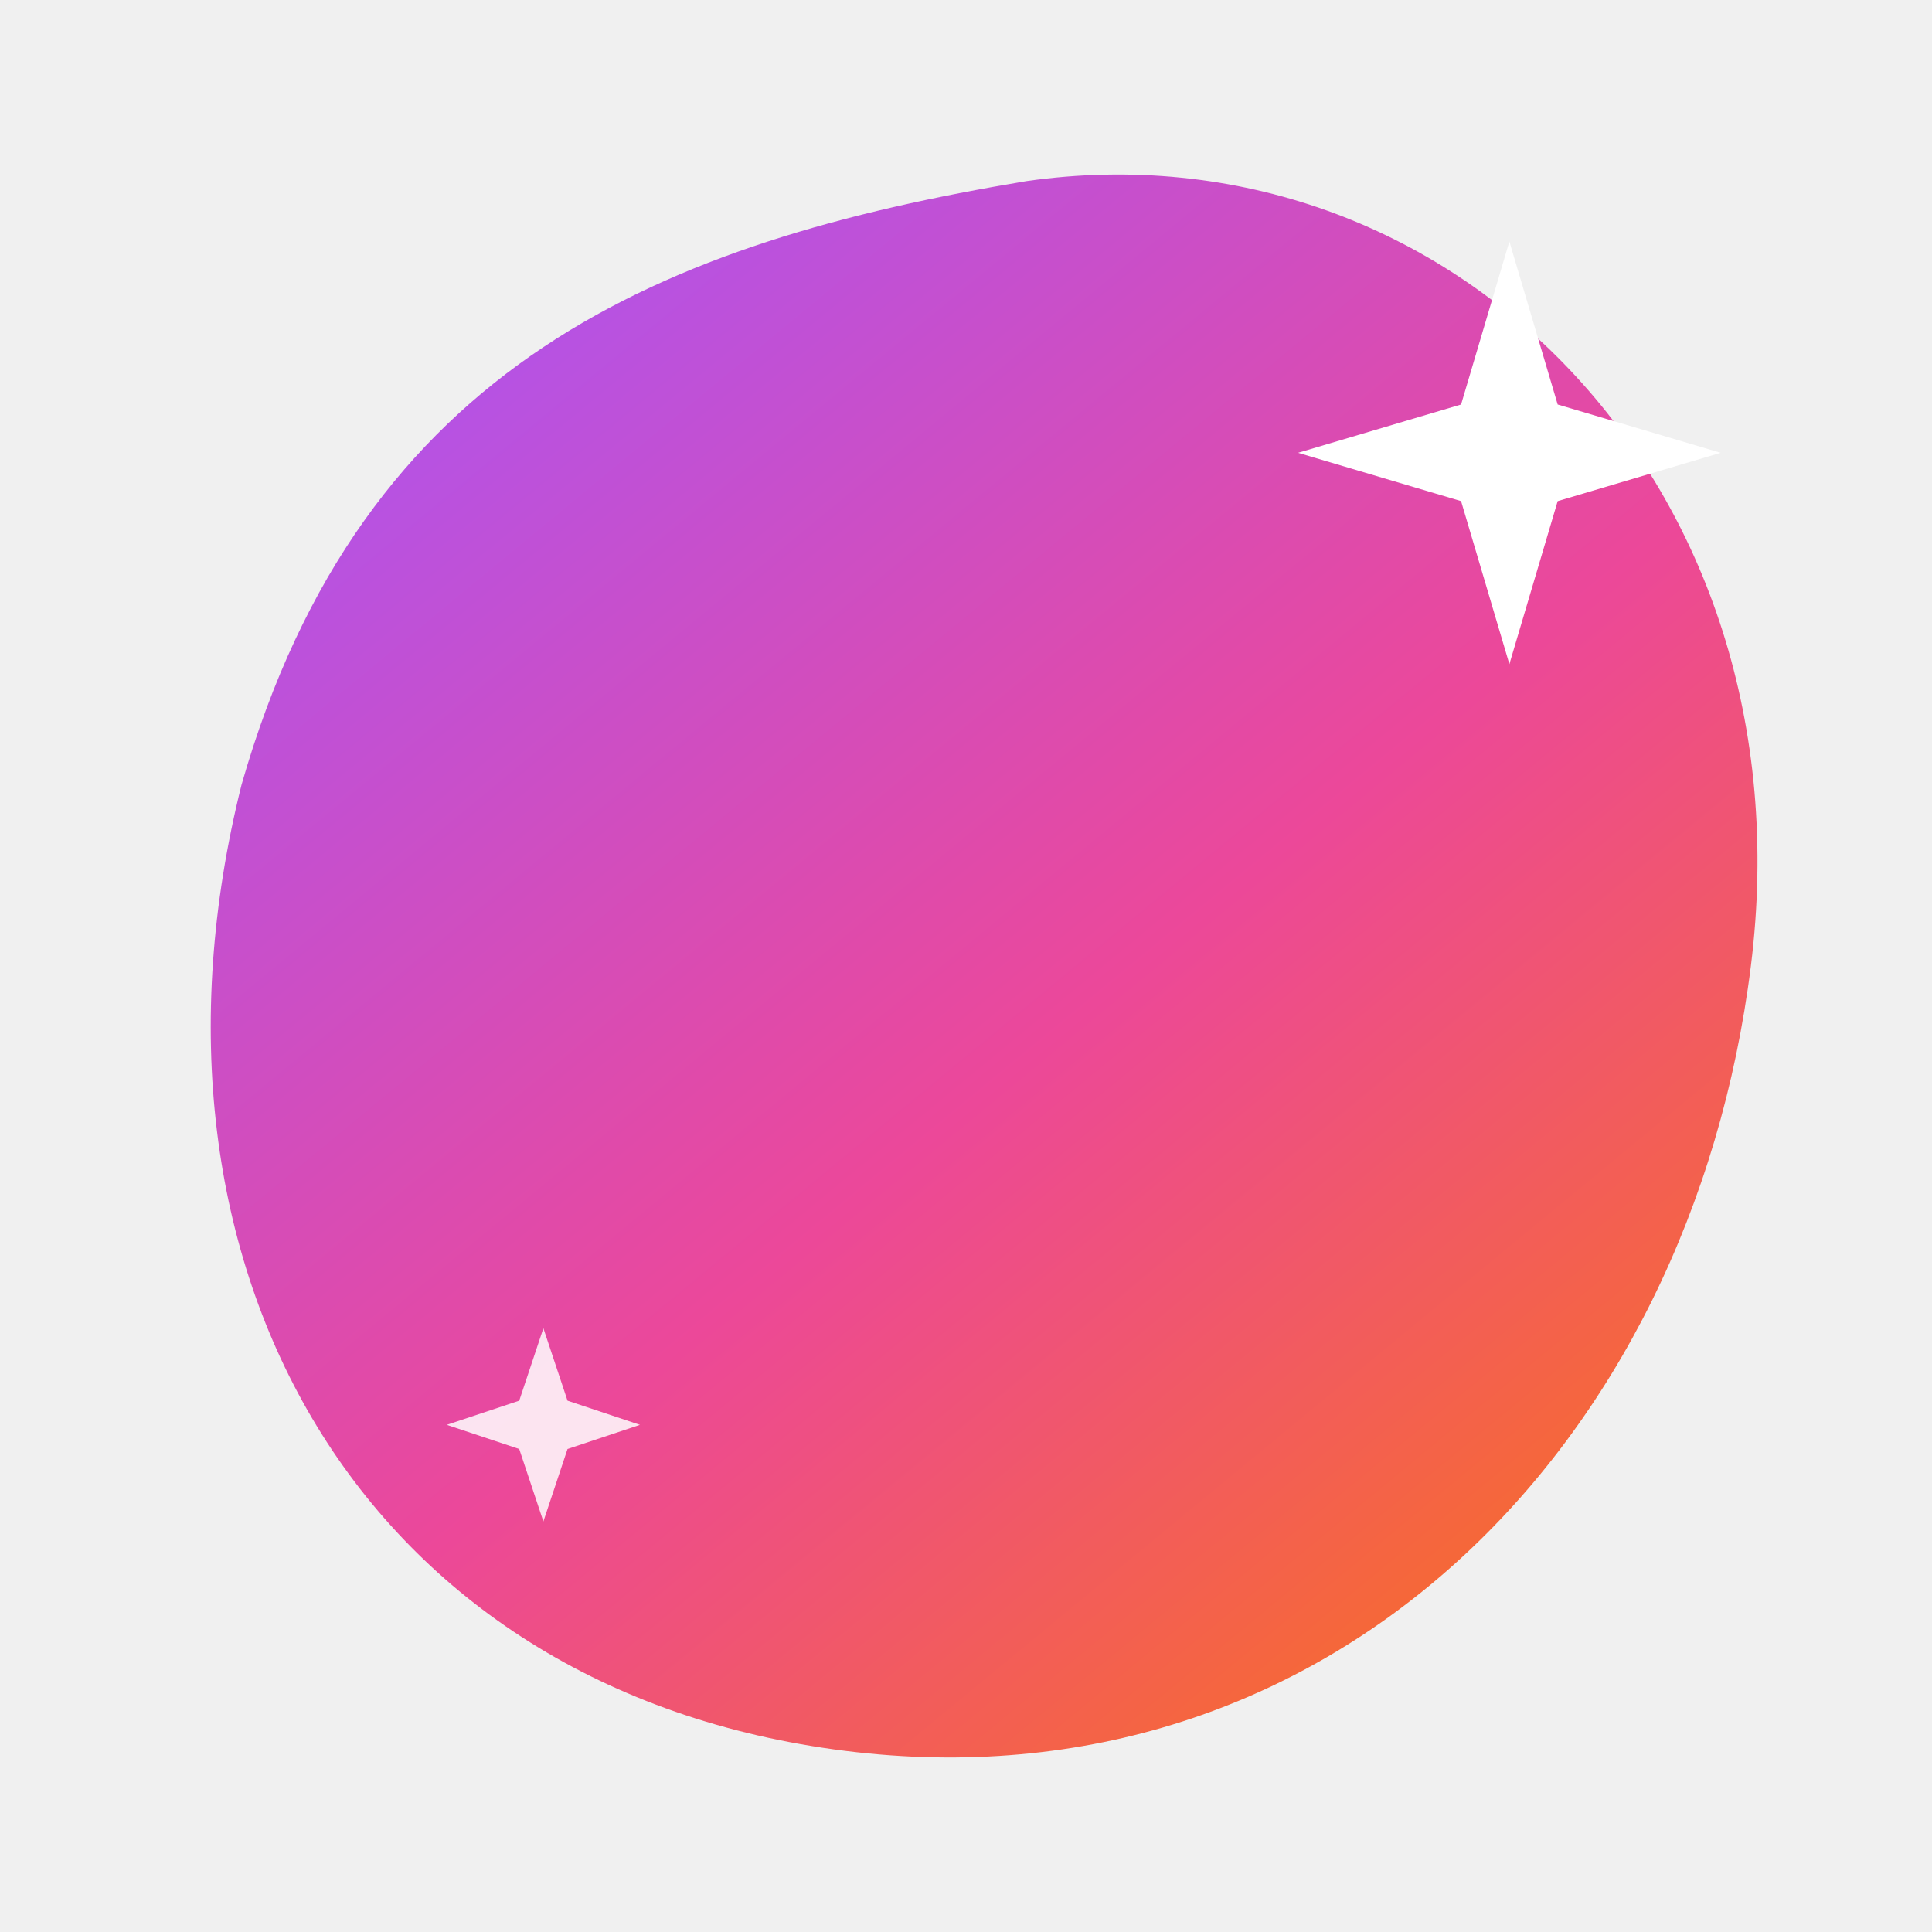
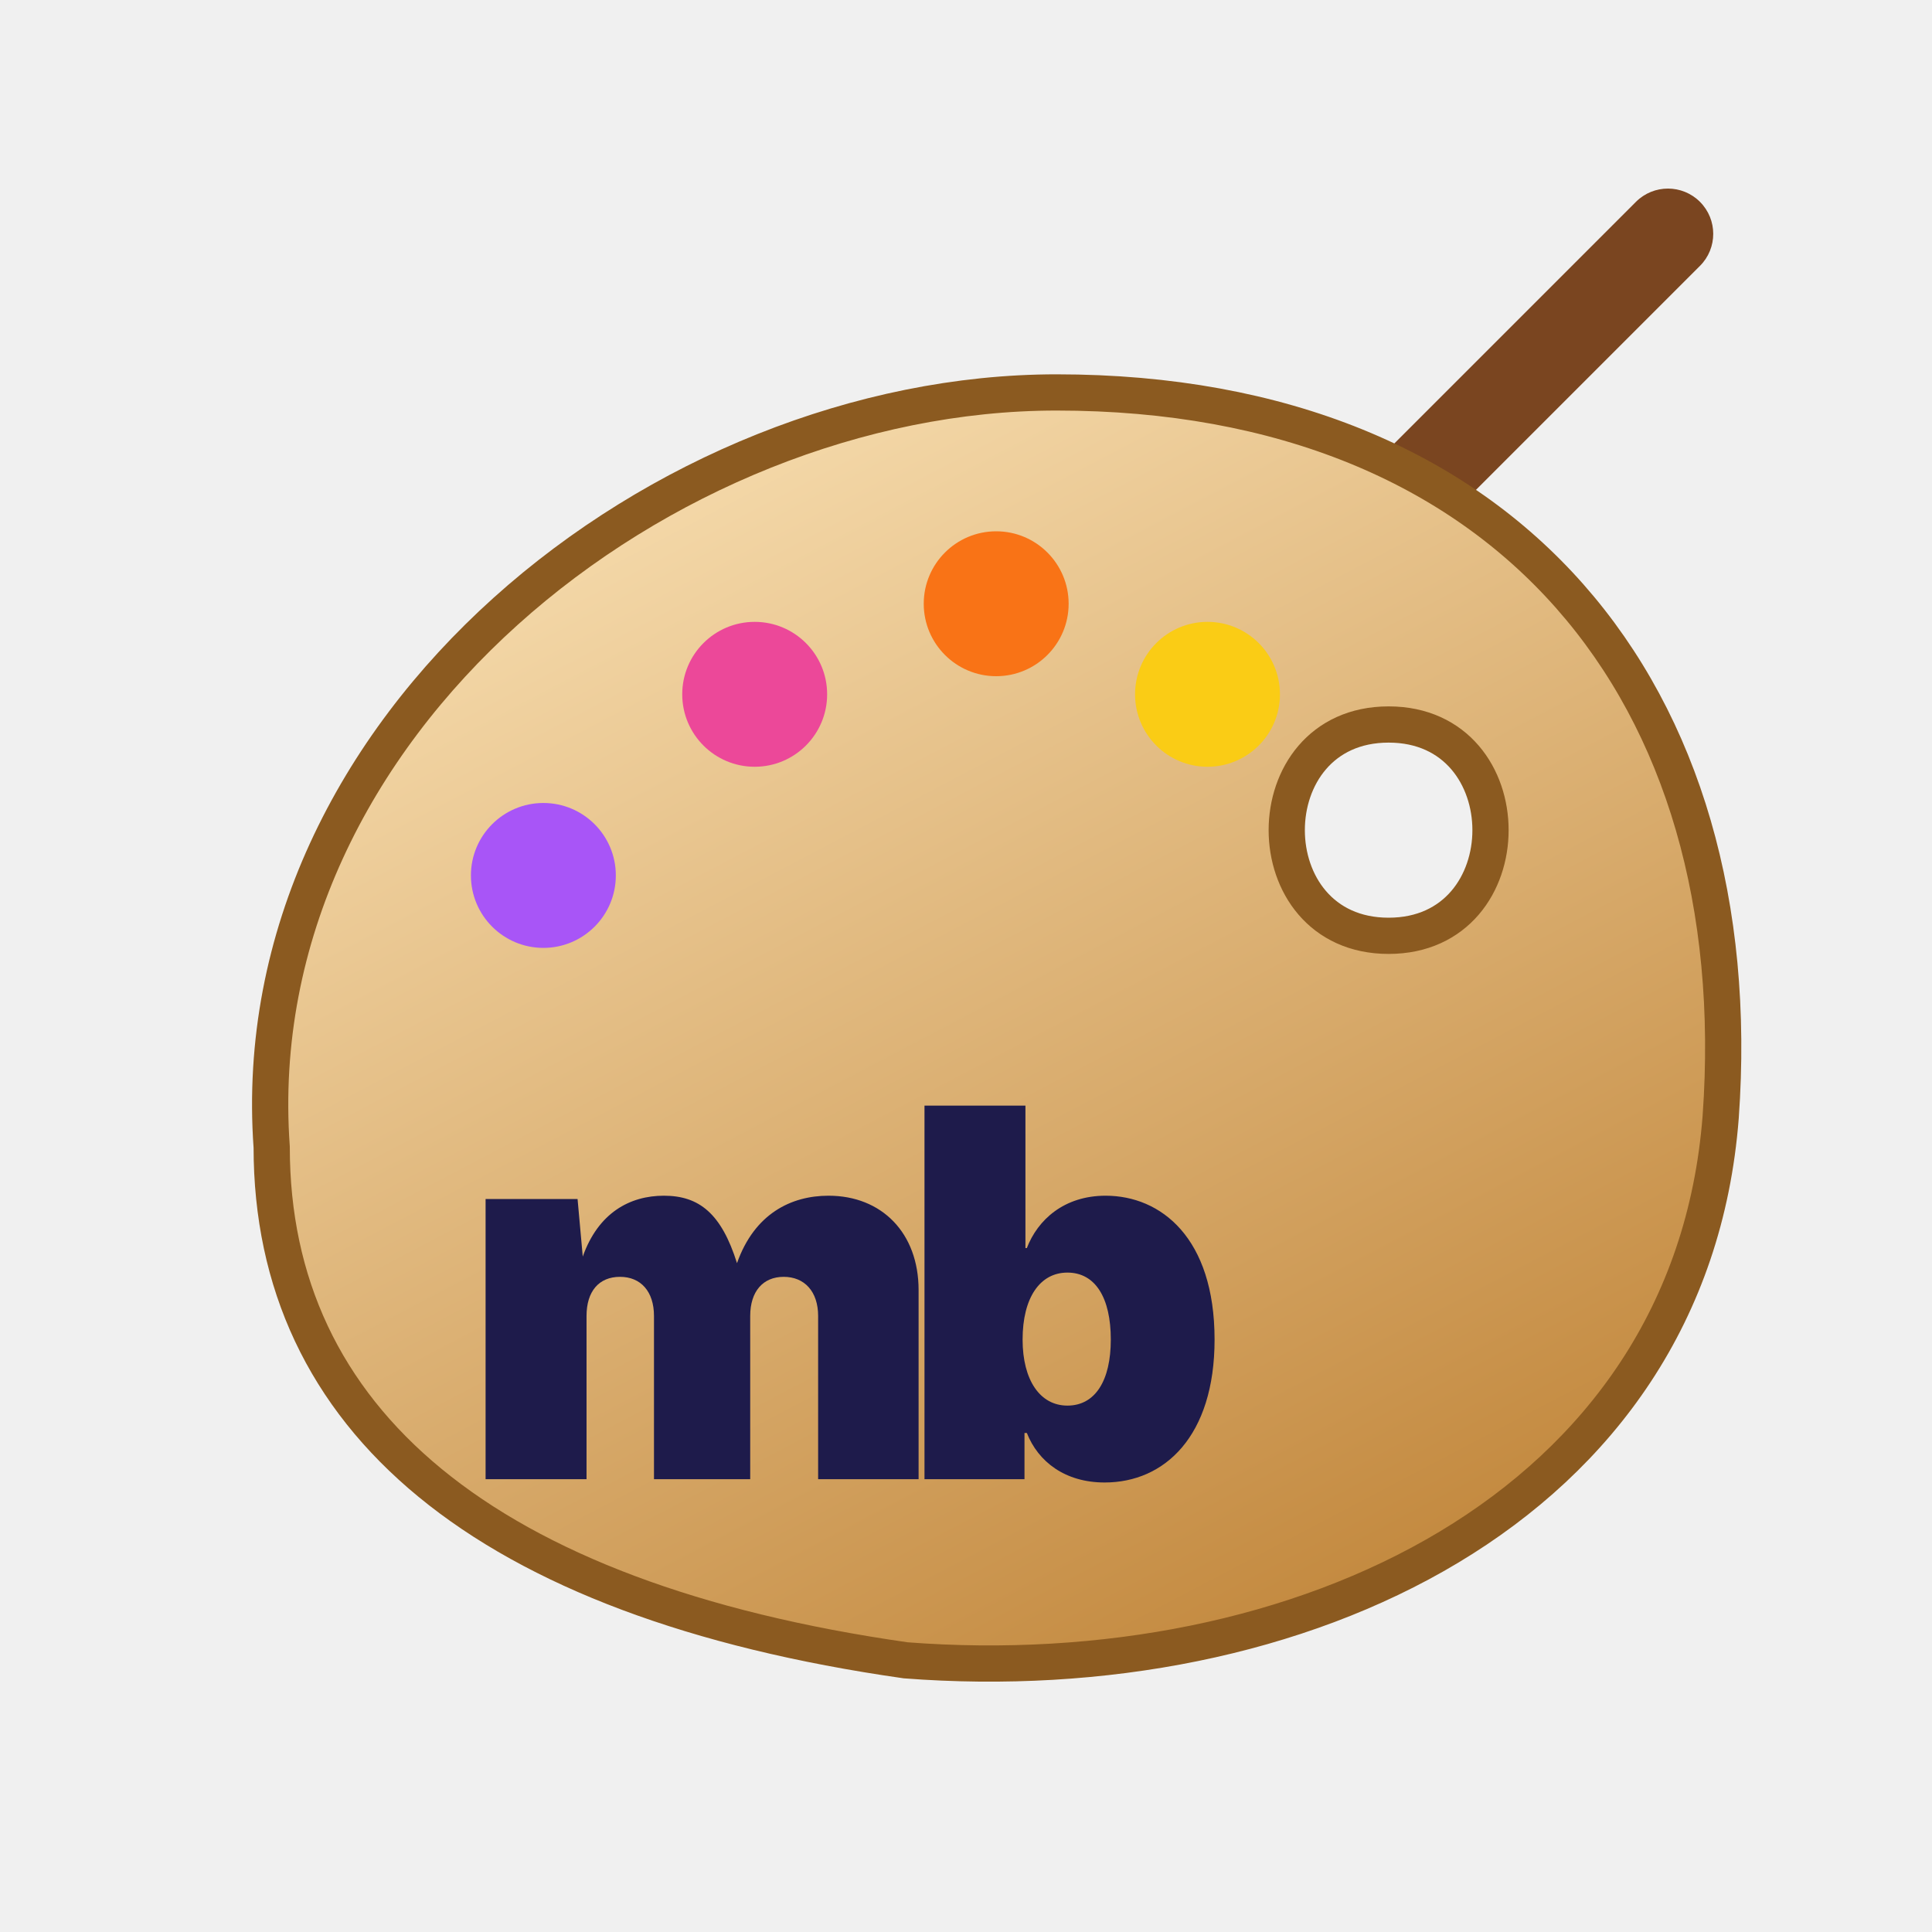
<svg xmlns="http://www.w3.org/2000/svg" viewBox="0 0 64 64">
  <defs>
-     <linearGradient id="blob" x1="10%" y1="0%" x2="90%" y2="100%">
-       <stop offset="0%" stop-color="#a855f7" />
-       <stop offset="55%" stop-color="#ec4899" />
-       <stop offset="100%" stop-color="#f97316" />
+     <linearGradient id="wood" x1="20%" y1="0%" x2="80%" y2="100%">
+       <stop offset="0%" stop-color="#f9e0b3" />
+       <stop offset="100%" stop-color="#c08438" />
    </linearGradient>
  </defs>
-   <path d="M34 6 C48 4 60 16 58 32 C56 48 44 60 28 58 C12 56 4 42 8 26 C12 12 22 8 34 6 Z" fill="url(#blob)" />
-   <path d="M50 8 L51.6 13.4 L57 15 L51.6 16.6 L50 22 L48.4 16.6 L43 15 L48.4 13.4 Z" fill="#fff" />
-   <path d="M18 44 L18.8 46.4 L21.2 47.2 L18.8 48 L18 50.4 L17.2 48 L14.8 47.2 L17.2 46.4 Z" fill="#fff" opacity="0.85" />
+   <g transform="rotate(45 45 18)">
+     <rect x="43.5" y="2" width="3" height="22" rx="1.5" fill="#7a4520" />
+     <rect x="43" y="24" width="4" height="2.5" fill="#9ca3af" />
+     <path d="M43 26.5 L47 26.5 L46 33 L44 33 Z" fill="#1e1b4b" />
+   </g>
+   <path fill="url(#wood)" stroke="#8b5a20" stroke-width="1.2" fill-rule="evenodd" d="M9 38 C8 24 22 13 35 13 C50 13 58 23 57 37 C56 50 43 56 30 55 C16 53 9 47 9 38 Z        M46 24 C50.5 24 50.5 31 46 31 C41.5 31 41.5 24 46 24 Z" />
+   <circle cx="18" cy="29" r="2.4" fill="#a855f7" />
+   <circle cx="25" cy="23" r="2.4" fill="#ec4899" />
+   <circle cx="33" cy="20" r="2.4" fill="#f97316" />
+   <circle cx="40" cy="23" r="2.4" fill="#facc15" />
+   <text x="28" y="49" text-anchor="middle" font-family="Inter, -apple-system, system-ui, sans-serif" font-size="17" font-weight="900" fill="#1e1b4b" letter-spacing="-1.5">mb</text>
</svg>
